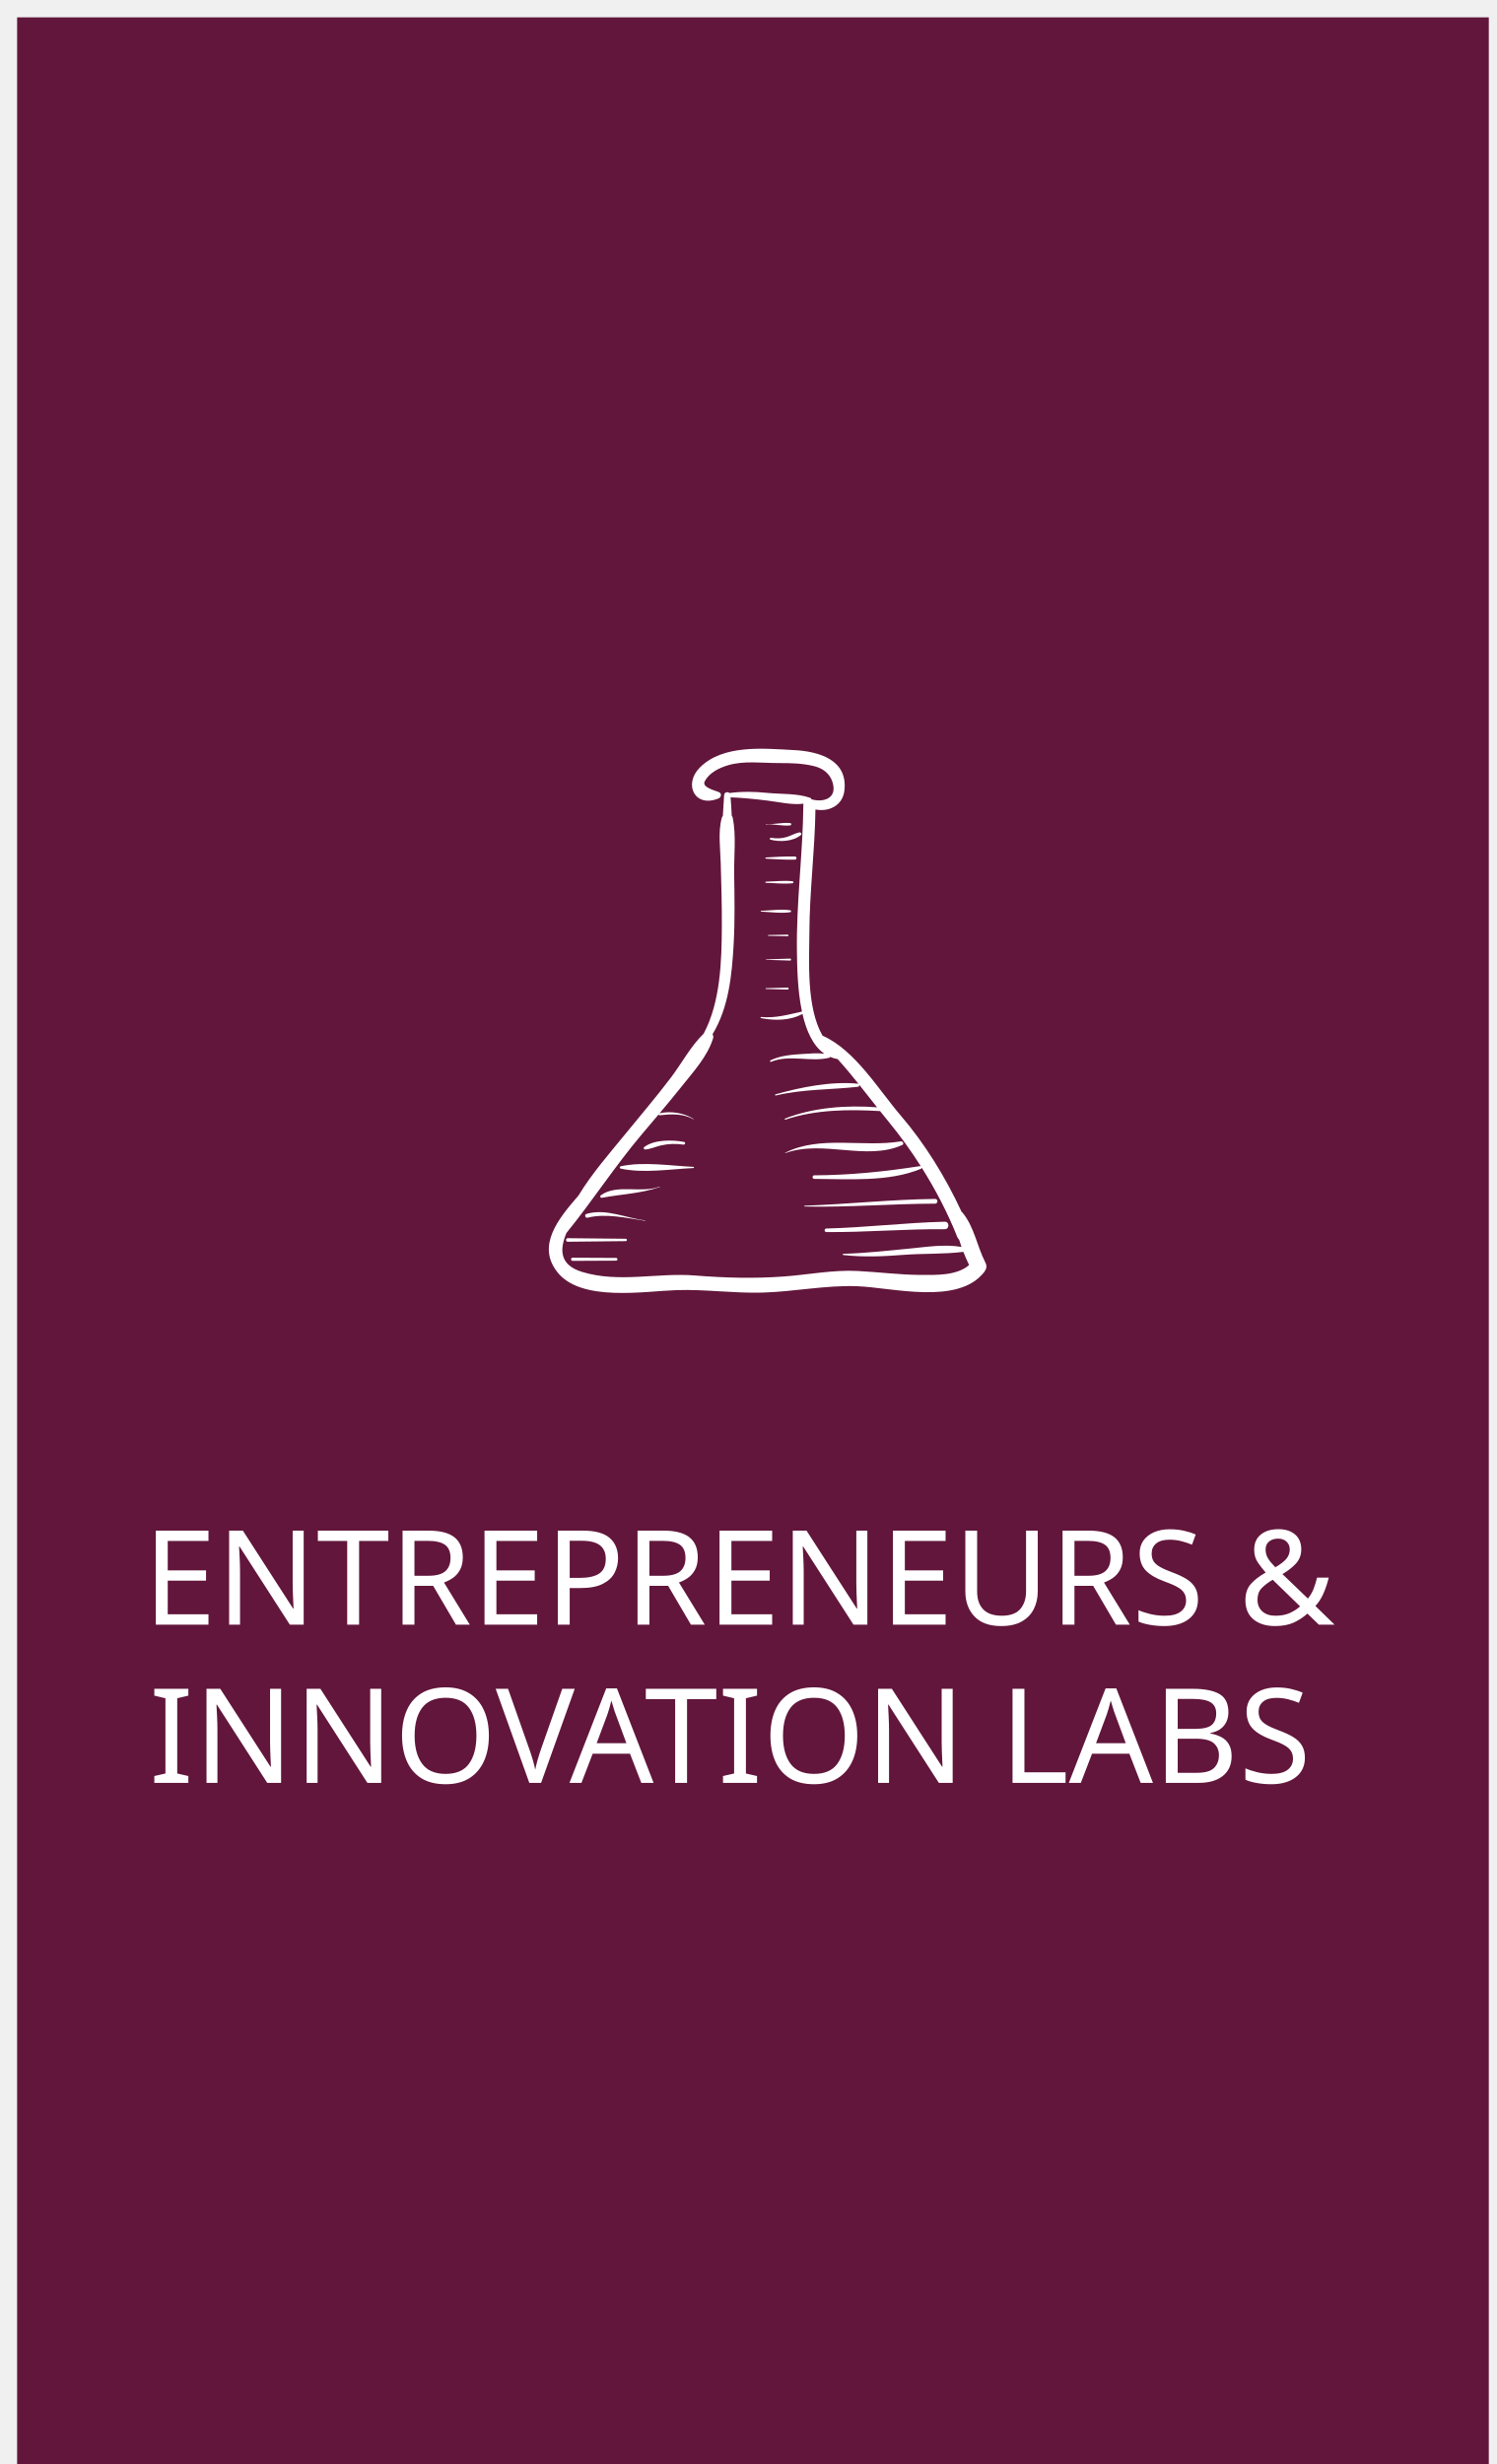
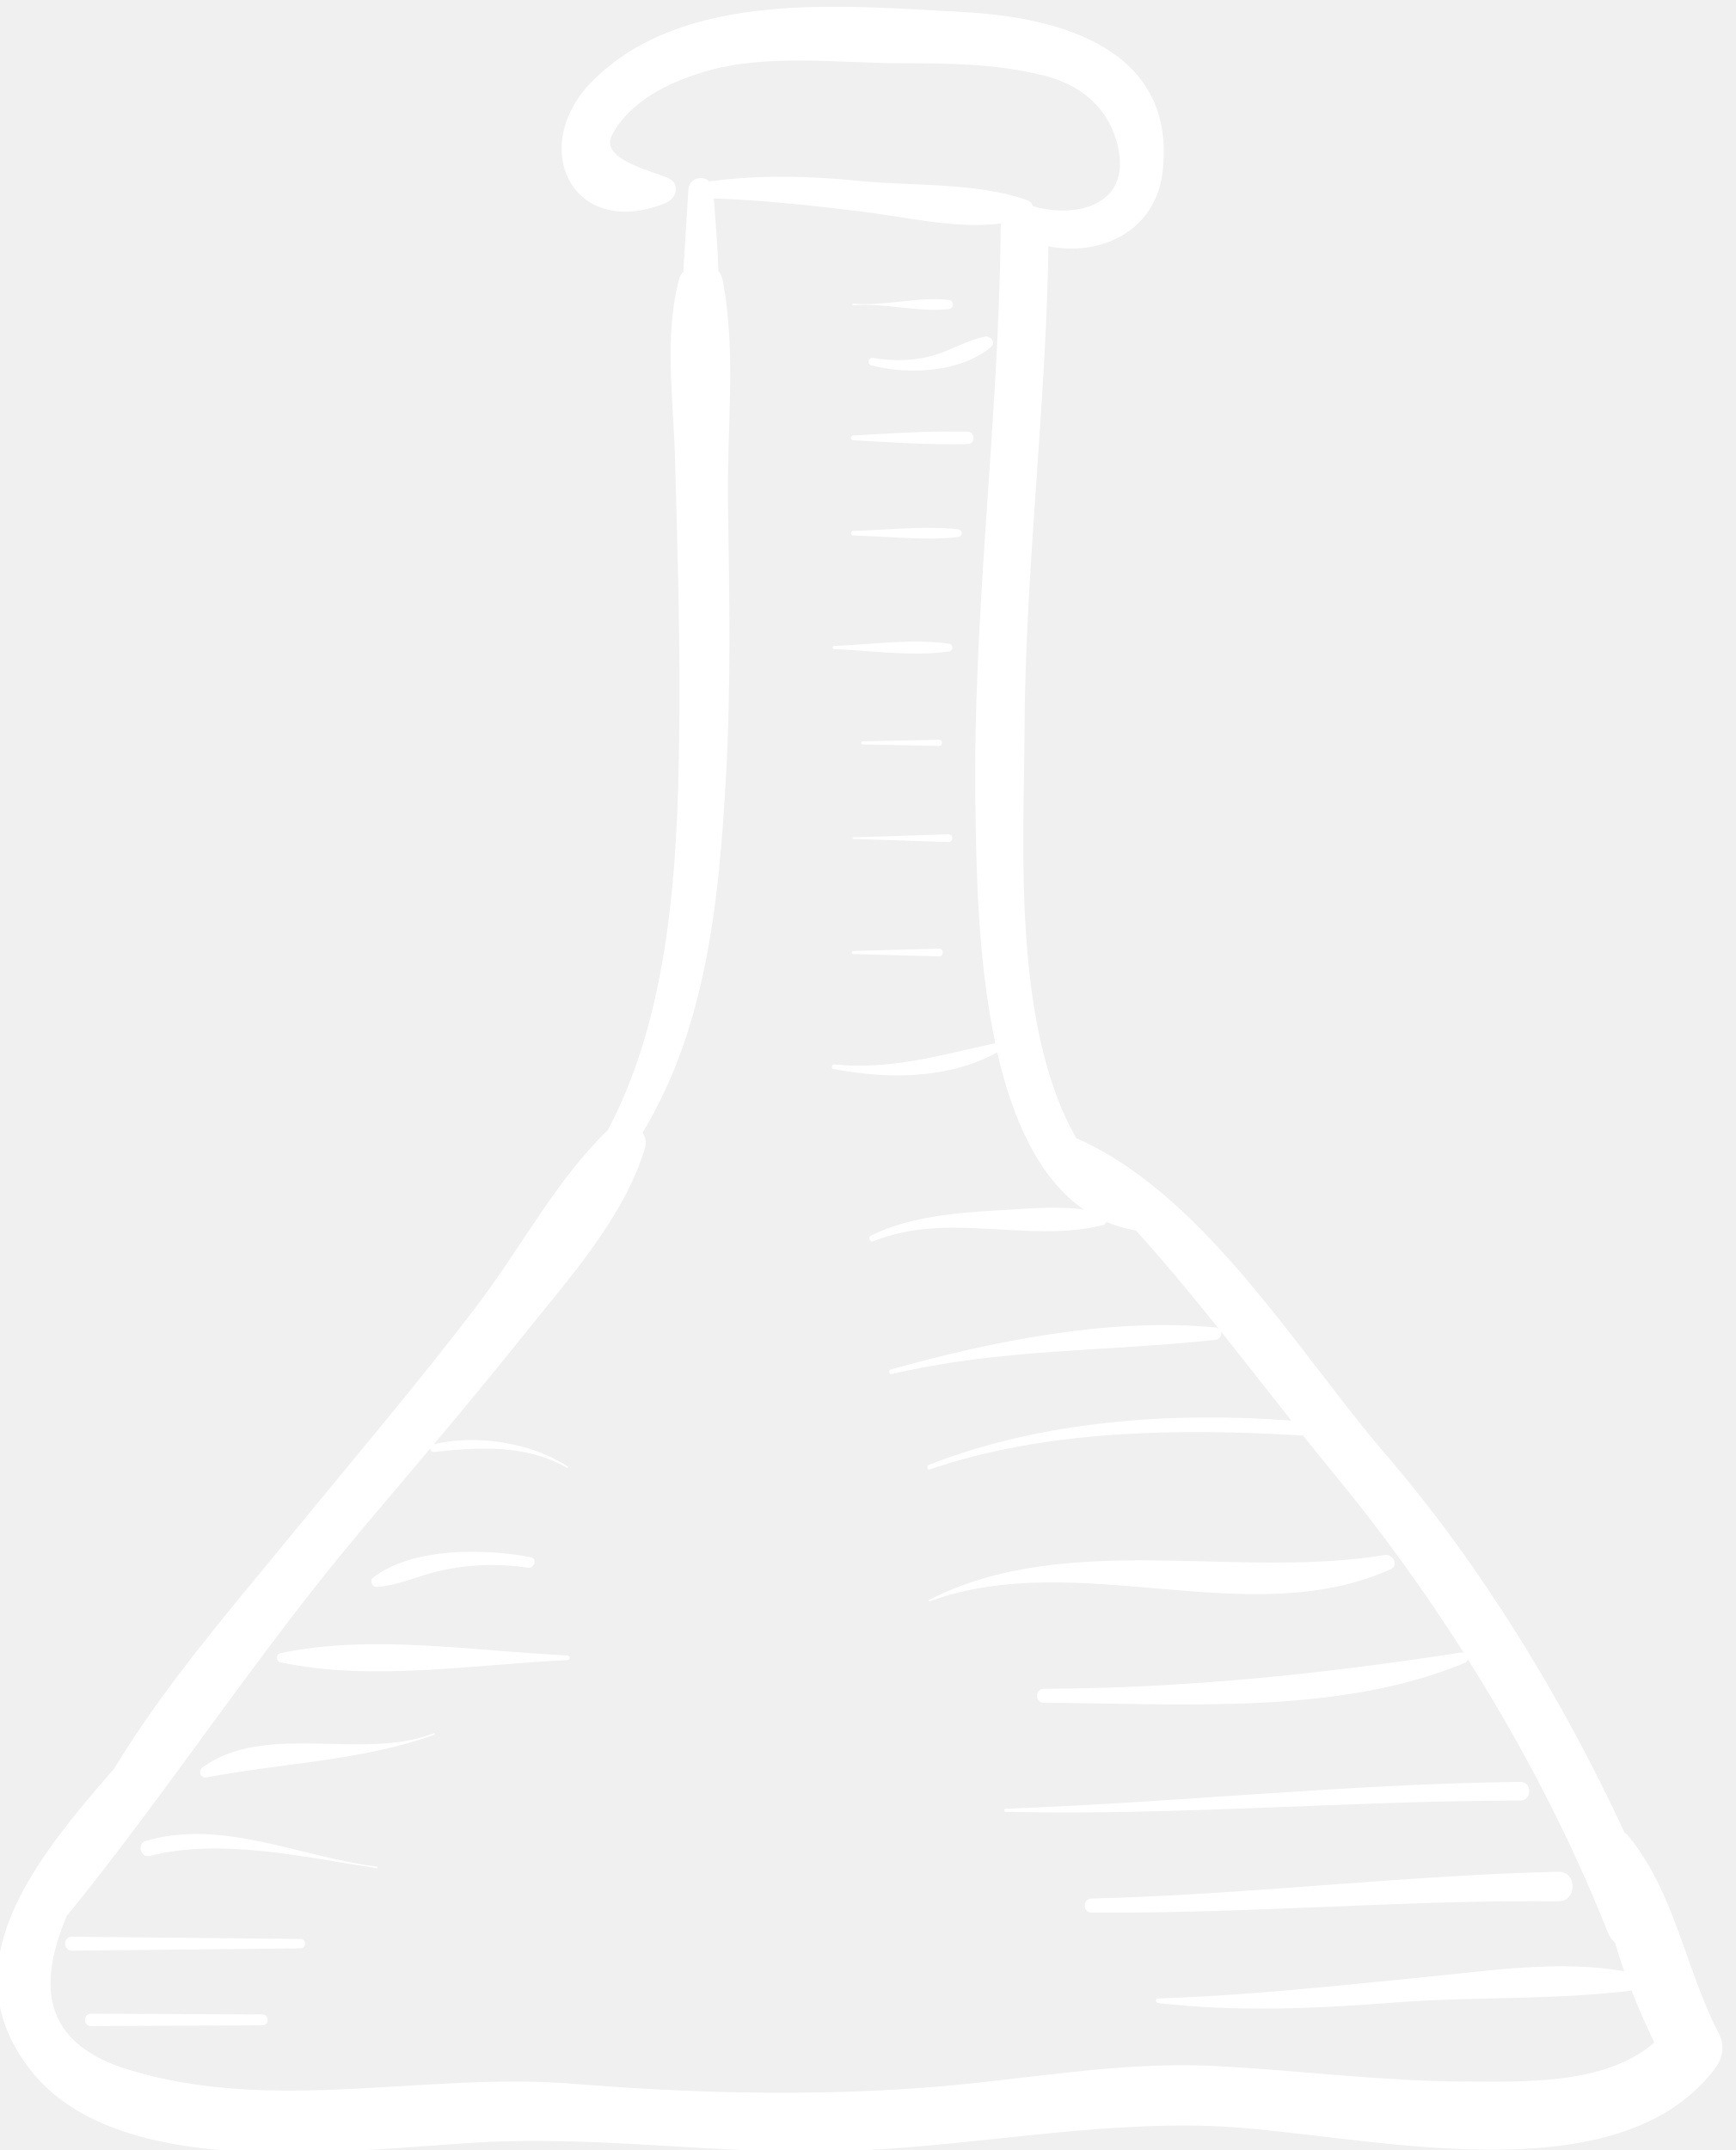
- <svg xmlns="http://www.w3.org/2000/svg" width="240" height="395" id="svg4152" version="1.1">
-   <defs id="defs4154" />
-   <g id="layer1" transform="translate(0,-657.3622)">
-     <g transform="translate(-546.6377,-1056.853)" id="g901">
-       <rect style="fill:#62163b" x="549.38" y="1716.998" width="235.944" height="393.005" id="rect903" />
-       <text transform="translate(569.575,1974.667)" id="text905">
-         <tspan style="font-size:21.129px;fill:#ffffff;font-family:Geometric415BT-BlackA" x="0" y="0" font-size="21.129" id="tspan907">ENTREPRENEURS &amp;</tspan>
-         <tspan style="font-size:21.129px;fill:#ffffff;font-family:Geometric415BT-BlackA" x="0.959" y="25.355" font-size="21.129" id="tspan909">INNOVATION LABS</tspan>
-       </text>
-       <g id="g911">
-         <g id="g913">
-           <path style="fill:#ffffff" d="m 704.619,1916.618 c -1.368,-2.668 -1.758,-5.673 -3.673,-8.016 -0.042,-0.052 -0.093,-0.088 -0.144,-0.122 -2.547,-5.49 -5.854,-10.889 -9.723,-15.39 -3.566,-4.15 -7.353,-10.551 -12.572,-12.847 -2.634,-4.578 -2.124,-12.099 -2.108,-16.468 0.024,-6.612 0.875,-13.191 0.974,-19.794 2.055,0.423 4.349,-0.562 4.639,-3.015 0.587,-4.95 -4.059,-6.293 -8.079,-6.505 -4.878,-0.256 -11.394,-0.938 -15.115,2.815 -2.645,2.667 -0.796,6.497 3.01,4.938 0.392,-0.161 0.584,-0.744 0.128,-0.982 -0.544,-0.283 -2.876,-0.753 -2.33,-1.776 0.734,-1.373 2.284,-2.123 3.685,-2.551 2.554,-0.784 5.531,-0.36 8.16,-0.365 1.923,0 3.797,0.027 5.677,0.491 1.412,0.348 2.535,1.176 2.969,2.6 0.823,2.706 -1.64,3.227 -3.342,2.728 0,-10e-4 -10e-4,-10e-4 -10e-4,-10e-4 -0.011,0 -0.023,-0.01 -0.034,-0.01 -0.039,-0.104 -0.105,-0.198 -0.231,-0.242 -2.101,-0.734 -4.615,-0.562 -6.833,-0.783 -2.074,-0.207 -4.045,-0.25 -6.095,0.019 -0.277,-0.258 -0.822,-0.142 -0.852,0.354 -0.068,1.105 -0.135,2.209 -0.204,3.313 0,0 0,10e-4 0,0 -0.076,0.09 -0.14,0.192 -0.173,0.316 -0.613,2.263 -0.229,4.947 -0.165,7.271 0.093,3.37 0.196,6.737 0.179,10.109 -0.031,5.577 -0.211,12.135 -2.916,17.215 -2.069,1.993 -3.514,4.751 -5.25,7.043 -2.421,3.195 -5.032,6.25 -7.567,9.356 -2.375,2.91 -5.158,6.095 -7.243,9.54 -3.282,3.774 -6.729,8.023 -3.418,12.263 3.789,4.852 13.933,3.082 19.12,2.91 4.563,-0.152 9.105,0.517 13.685,0.399 5.095,-0.131 10.221,-1.214 15.308,-1.023 5.646,0.213 16.175,3.082 20.338,-2.268 0.369,-0.473 0.483,-0.969 0.196,-1.525 z m -10.387,1.98 c -3.39,-0.021 -6.764,-0.465 -10.147,-0.637 -3.898,-0.198 -7.886,0.602 -11.772,0.886 -4.78,0.351 -9.496,0.223 -14.265,-0.16 -6.027,-0.483 -12.163,1.238 -18.088,-0.574 -3.58,-1.095 -3.657,-3.504 -2.509,-6.246 4.174,-5.125 7.786,-10.735 12.082,-15.809 0.902,-1.066 1.805,-2.132 2.703,-3.2 0.005,0.079 0.055,0.153 0.15,0.143 1.842,-0.198 3.736,-0.314 5.41,0.644 0.035,0.021 0.065,-0.031 0.031,-0.054 -1.496,-0.975 -3.708,-1.318 -5.444,-0.907 1.209,-1.439 2.409,-2.886 3.582,-4.355 1.849,-2.32 4.115,-4.791 4.994,-7.657 0.079,-0.253 0.025,-0.477 -0.091,-0.655 2.616,-4.305 3.112,-9.502 3.393,-14.489 0.208,-3.716 0.136,-7.446 0.079,-11.165 -0.046,-2.909 0.349,-6.182 -0.222,-9.033 -0.028,-0.143 -0.091,-0.251 -0.167,-0.347 -0.026,-0.981 -0.117,-1.968 -0.185,-2.947 1.974,0.07 3.951,0.284 5.911,0.52 1.849,0.222 3.886,0.735 5.767,0.5 0.003,10e-4 0.005,0 0.007,0 -0.011,0.06 -0.019,0.121 -0.02,0.188 -0.069,7.856 -1.152,15.657 -1.027,23.532 0.035,2.284 0.069,6.125 0.808,9.608 -0.007,10e-4 -0.009,0 -0.016,-10e-4 -2.211,0.484 -4.235,1.088 -6.536,0.862 -0.107,-0.01 -0.129,0.167 -0.025,0.186 2.2,0.417 4.656,0.421 6.655,-0.677 0.616,2.689 1.676,5.12 3.517,6.39 -1.106,-0.153 -2.247,-0.037 -3.365,0.026 -1.764,0.1 -3.69,0.247 -5.296,1.035 -0.127,0.063 -0.035,0.286 0.097,0.23 3.051,-1.232 6.298,0.093 9.333,-0.652 0.08,-0.019 0.123,-0.074 0.15,-0.136 0.374,0.158 0.773,0.278 1.202,0.348 1.168,1.288 2.28,2.633 3.372,3.997 -0.038,-0.028 -0.083,-0.049 -0.142,-0.055 -4.291,-0.409 -9.082,0.558 -13.198,1.711 -0.118,0.033 -0.069,0.212 0.05,0.184 4.396,-1.041 8.716,-0.908 13.148,-1.39 0.202,-0.022 0.279,-0.201 0.23,-0.341 0.961,1.206 1.91,2.418 2.861,3.624 -4.883,-0.369 -10.178,0.01 -14.739,1.799 -0.111,0.044 -0.067,0.224 0.05,0.183 4.729,-1.62 10.197,-1.675 15.169,-1.374 0.462,0.582 0.927,1.159 1.396,1.73 1.829,2.221 3.552,4.612 5.138,7.105 -0.03,-0.01 -0.053,-0.022 -0.089,-0.017 -5.721,0.882 -11.186,1.454 -16.989,1.479 -0.368,10e-4 -0.368,0.567 0,0.568 5.445,0.018 11.978,0.533 17.107,-1.621 0.078,-0.031 0.116,-0.086 0.135,-0.147 2.233,3.543 4.18,7.289 5.684,11.085 0.074,0.184 0.178,0.328 0.302,0.442 0.115,0.388 0.237,0.773 0.372,1.155 -2.638,-0.461 -5.418,-0.026 -8.065,0.233 -3.62,0.357 -7.247,0.755 -10.886,0.872 -0.124,0 -0.118,0.176 0,0.189 3.269,0.374 6.416,0.224 9.687,-0.028 3.169,-0.243 6.421,-0.083 9.561,-0.482 0.282,0.718 0.594,1.425 0.928,2.117 -2.003,1.726 -5.3,1.594 -7.778,1.581 z" id="path915" />
-           <path style="fill:#ffffff" d="m 691.291,1897.766 c 0.352,-0.158 0.083,-0.631 -0.244,-0.578 -6.021,1.005 -12.946,-1.025 -18.53,1.827 -0.031,0.017 -0.009,0.07 0.024,0.058 6.036,-2.205 12.972,1.301 18.75,-1.307 z" id="path917" />
-           <path style="fill:#ffffff" d="m 696.557,1906.413 c -6.992,0.082 -13.941,0.839 -20.923,1.091 -0.082,0 -0.082,0.124 0,0.126 6.987,0.159 13.941,-0.448 20.923,-0.459 0.489,0 0.489,-0.765 0,-0.758 z" id="path919" />
-           <path style="fill:#ffffff" d="m 698.106,1910.066 c -6.342,0.153 -12.645,0.934 -18.985,1.091 -0.367,0.01 -0.368,0.565 0,0.568 6.334,0.056 12.651,-0.516 18.985,-0.458 0.775,0.01 0.773,-1.22 0,-1.201 z" id="path921" />
-           <path style="fill:#ffffff" d="m 657.81,1901.272 c -3.731,-0.169 -8.002,-0.883 -11.674,-0.088 -0.181,0.04 -0.181,0.326 0,0.366 3.672,0.795 7.943,0.082 11.674,-0.088 0.122,0 0.122,-0.185 0,-0.19 z" id="path923" />
-           <path style="fill:#ffffff" d="m 642.975,1905.825 c -0.203,0.149 -0.084,0.453 0.169,0.405 3.057,-0.581 6.309,-0.674 9.249,-1.73 0.042,-0.014 0.023,-0.082 -0.018,-0.065 -2.852,1.137 -6.861,-0.476 -9.4,1.39 z" id="path925" />
-           <path style="fill:#ffffff" d="m 640.677,1908.812 c -0.391,0.114 -0.227,0.709 0.168,0.609 2.89,-0.737 6.315,0.063 9.206,0.502 0.049,0.01 0.058,-0.059 0.009,-0.066 -3.068,-0.373 -6.28,-1.961 -9.383,-1.045 z" id="path927" />
-           <path style="fill:#ffffff" d="m 646.961,1912.801 -9.299,-0.095 c -0.367,0 -0.367,0.574 0,0.57 l 9.299,-0.095 c 0.244,0 0.244,-0.377 0,-0.38 z" id="path929" />
-           <path style="fill:#ffffff" d="m 645.411,1915.869 c -2.324,-0.01 -4.649,-0.021 -6.974,-0.032 -0.325,0 -0.325,0.507 0,0.505 2.324,-0.011 4.65,-0.02 6.974,-0.031 0.285,0 0.285,-0.439 0,-0.442 z" id="path931" />
-           <path style="fill:#ffffff" d="m 650.061,1898.488 c 0.865,-0.056 1.693,-0.456 2.542,-0.651 1.179,-0.27 2.404,-0.311 3.599,-0.132 0.276,0.042 0.401,-0.371 0.117,-0.426 -1.879,-0.363 -4.83,-0.403 -6.413,0.832 -0.154,0.118 -0.026,0.389 0.155,0.377 z" id="path933" />
-           <path style="fill:#ffffff" d="m 673.308,1846.537 c 0.245,-0.025 0.245,-0.354 0,-0.379 -1.279,-0.131 -2.592,0.263 -3.874,0.156 -0.044,0 -0.044,0.071 0,0.067 1.282,-0.107 2.595,0.288 3.874,0.156 z" id="path935" />
-           <path style="fill:#ffffff" d="m 670.251,1848.52 c -0.197,-0.035 -0.285,0.251 -0.084,0.304 1.508,0.391 3.628,0.295 4.871,-0.749 0.21,-0.175 -0.02,-0.467 -0.246,-0.422 -0.696,0.141 -1.316,0.523 -1.998,0.735 -0.829,0.258 -1.692,0.277 -2.543,0.132 z" id="path937" />
-           <path style="fill:#ffffff" d="m 669.434,1851.866 c 1.552,0.089 3.094,0.194 4.649,0.158 0.326,-0.01 0.326,-0.498 0,-0.506 -1.555,-0.037 -3.097,0.069 -4.649,0.158 -0.122,0.01 -0.122,0.183 0,0.19 z" id="path939" />
-           <path style="fill:#ffffff" d="m 669.434,1855.741 c 1.39,0.031 2.879,0.218 4.261,0.063 0.204,-0.022 0.204,-0.292 0,-0.316 -1.382,-0.155 -2.871,0.032 -4.261,0.064 -0.122,0 -0.122,0.186 0,0.189 z" id="path941" />
-           <path style="fill:#ffffff" d="m 668.658,1860.359 c 1.52,0.057 3.187,0.317 4.692,0.089 0.152,-0.022 0.152,-0.282 0,-0.304 -1.506,-0.228 -3.172,0.032 -4.692,0.088 -0.081,0 -0.081,0.124 0,0.127 z" id="path943" />
-           <path style="fill:#ffffff" d="m 672.922,1864.297 c 0.164,0 0.164,-0.256 0,-0.253 -1.034,0.021 -2.066,0.042 -3.1,0.063 -0.082,0 -0.082,0.125 0,0.126 1.033,0.022 2.066,0.043 3.1,0.064 z" id="path945" />
-           <path style="fill:#ffffff" d="m 673.308,1867.887 -3.874,0.126 c -0.041,10e-4 -0.041,0.062 0,0.063 l 3.874,0.127 c 0.205,0.01 0.205,-0.322 0,-0.316 z" id="path947" />
-           <path style="fill:#ffffff" d="m 672.922,1872.536 -3.487,0.095 c -0.083,0 -0.083,0.125 0,0.126 l 3.487,0.095 c 0.204,0.01 0.204,-0.321 0,-0.316 z" id="path949" />
-         </g>
+ <svg xmlns="http://www.w3.org/2000/svg" width="503" height="623" id="svg6023" version="1.1">
+   <defs id="defs6025" />
+   <g id="layer1" transform="translate(0,-429.3622)">
+     <g transform="matrix(7.127281,0,0,7.127281,-4523.959,-12641.85)" id="g911">
+       <g id="g913">
+         <path style="fill:#ffffff" d="m 704.619,1916.618 c -1.368,-2.668 -1.758,-5.673 -3.673,-8.016 -0.042,-0.052 -0.093,-0.088 -0.144,-0.122 -2.547,-5.49 -5.854,-10.889 -9.723,-15.39 -3.566,-4.15 -7.353,-10.551 -12.572,-12.847 -2.634,-4.578 -2.124,-12.099 -2.108,-16.468 0.024,-6.612 0.875,-13.191 0.974,-19.794 2.055,0.423 4.349,-0.562 4.639,-3.015 0.587,-4.95 -4.059,-6.293 -8.079,-6.505 -4.878,-0.256 -11.394,-0.938 -15.115,2.815 -2.645,2.667 -0.796,6.497 3.01,4.938 0.392,-0.161 0.584,-0.744 0.128,-0.982 -0.544,-0.283 -2.876,-0.753 -2.33,-1.776 0.734,-1.373 2.284,-2.123 3.685,-2.551 2.554,-0.784 5.531,-0.36 8.16,-0.365 1.923,0 3.797,0.027 5.677,0.491 1.412,0.348 2.535,1.176 2.969,2.6 0.823,2.706 -1.64,3.227 -3.342,2.728 0,-10e-4 -10e-4,-10e-4 -10e-4,-10e-4 -0.011,0 -0.023,-0.01 -0.034,-0.01 -0.039,-0.104 -0.105,-0.198 -0.231,-0.242 -2.101,-0.734 -4.615,-0.562 -6.833,-0.783 -2.074,-0.207 -4.045,-0.25 -6.095,0.019 -0.277,-0.258 -0.822,-0.142 -0.852,0.354 -0.068,1.105 -0.135,2.209 -0.204,3.313 0,0 0,10e-4 0,0 -0.076,0.09 -0.14,0.192 -0.173,0.316 -0.613,2.263 -0.229,4.947 -0.165,7.271 0.093,3.37 0.196,6.737 0.179,10.109 -0.031,5.577 -0.211,12.135 -2.916,17.215 -2.069,1.993 -3.514,4.751 -5.25,7.043 -2.421,3.195 -5.032,6.25 -7.567,9.356 -2.375,2.91 -5.158,6.095 -7.243,9.54 -3.282,3.774 -6.729,8.023 -3.418,12.263 3.789,4.852 13.933,3.082 19.12,2.91 4.563,-0.152 9.105,0.517 13.685,0.399 5.095,-0.131 10.221,-1.214 15.308,-1.023 5.646,0.213 16.175,3.082 20.338,-2.268 0.369,-0.473 0.483,-0.969 0.196,-1.525 z m -10.387,1.98 c -3.39,-0.021 -6.764,-0.465 -10.147,-0.637 -3.898,-0.198 -7.886,0.602 -11.772,0.886 -4.78,0.351 -9.496,0.223 -14.265,-0.16 -6.027,-0.483 -12.163,1.238 -18.088,-0.574 -3.58,-1.095 -3.657,-3.504 -2.509,-6.246 4.174,-5.125 7.786,-10.735 12.082,-15.809 0.902,-1.066 1.805,-2.132 2.703,-3.2 0.005,0.079 0.055,0.153 0.15,0.143 1.842,-0.198 3.736,-0.314 5.41,0.644 0.035,0.021 0.065,-0.031 0.031,-0.054 -1.496,-0.975 -3.708,-1.318 -5.444,-0.907 1.209,-1.439 2.409,-2.886 3.582,-4.355 1.849,-2.32 4.115,-4.791 4.994,-7.657 0.079,-0.253 0.025,-0.477 -0.091,-0.655 2.616,-4.305 3.112,-9.502 3.393,-14.489 0.208,-3.716 0.136,-7.446 0.079,-11.165 -0.046,-2.909 0.349,-6.182 -0.222,-9.033 -0.028,-0.143 -0.091,-0.251 -0.167,-0.347 -0.026,-0.981 -0.117,-1.968 -0.185,-2.947 1.974,0.07 3.951,0.284 5.911,0.52 1.849,0.222 3.886,0.735 5.767,0.5 0.003,10e-4 0.005,0 0.007,0 -0.011,0.06 -0.019,0.121 -0.02,0.188 -0.069,7.856 -1.152,15.657 -1.027,23.532 0.035,2.284 0.069,6.125 0.808,9.608 -0.007,10e-4 -0.009,0 -0.016,-10e-4 -2.211,0.484 -4.235,1.088 -6.536,0.862 -0.107,-0.01 -0.129,0.167 -0.025,0.186 2.2,0.417 4.656,0.421 6.655,-0.677 0.616,2.689 1.676,5.12 3.517,6.39 -1.106,-0.153 -2.247,-0.037 -3.365,0.026 -1.764,0.1 -3.69,0.247 -5.296,1.035 -0.127,0.063 -0.035,0.286 0.097,0.23 3.051,-1.232 6.298,0.093 9.333,-0.652 0.08,-0.019 0.123,-0.074 0.15,-0.136 0.374,0.158 0.773,0.278 1.202,0.348 1.168,1.288 2.28,2.633 3.372,3.997 -0.038,-0.028 -0.083,-0.049 -0.142,-0.055 -4.291,-0.409 -9.082,0.558 -13.198,1.711 -0.118,0.033 -0.069,0.212 0.05,0.184 4.396,-1.041 8.716,-0.908 13.148,-1.39 0.202,-0.022 0.279,-0.201 0.23,-0.341 0.961,1.206 1.91,2.418 2.861,3.624 -4.883,-0.369 -10.178,0.01 -14.739,1.799 -0.111,0.044 -0.067,0.224 0.05,0.183 4.729,-1.62 10.197,-1.675 15.169,-1.374 0.462,0.582 0.927,1.159 1.396,1.73 1.829,2.221 3.552,4.612 5.138,7.105 -0.03,-0.01 -0.053,-0.022 -0.089,-0.017 -5.721,0.882 -11.186,1.454 -16.989,1.479 -0.368,10e-4 -0.368,0.567 0,0.568 5.445,0.018 11.978,0.533 17.107,-1.621 0.078,-0.031 0.116,-0.086 0.135,-0.147 2.233,3.543 4.18,7.289 5.684,11.085 0.074,0.184 0.178,0.328 0.302,0.442 0.115,0.388 0.237,0.773 0.372,1.155 -2.638,-0.461 -5.418,-0.026 -8.065,0.233 -3.62,0.357 -7.247,0.755 -10.886,0.872 -0.124,0 -0.118,0.176 0,0.189 3.269,0.374 6.416,0.224 9.687,-0.028 3.169,-0.243 6.421,-0.083 9.561,-0.482 0.282,0.718 0.594,1.425 0.928,2.117 -2.003,1.726 -5.3,1.594 -7.778,1.581 z" id="path915" />
+         <path style="fill:#ffffff" d="m 691.291,1897.766 c 0.352,-0.158 0.083,-0.631 -0.244,-0.578 -6.021,1.005 -12.946,-1.025 -18.53,1.827 -0.031,0.017 -0.009,0.07 0.024,0.058 6.036,-2.205 12.972,1.301 18.75,-1.307 z" id="path917" />
+         <path style="fill:#ffffff" d="m 696.557,1906.413 c -6.992,0.082 -13.941,0.839 -20.923,1.091 -0.082,0 -0.082,0.124 0,0.126 6.987,0.159 13.941,-0.448 20.923,-0.459 0.489,0 0.489,-0.765 0,-0.758 z" id="path919" />
+         <path style="fill:#ffffff" d="m 698.106,1910.066 c -6.342,0.153 -12.645,0.934 -18.985,1.091 -0.367,0.01 -0.368,0.565 0,0.568 6.334,0.056 12.651,-0.516 18.985,-0.458 0.775,0.01 0.773,-1.22 0,-1.201 z" id="path921" />
+         <path style="fill:#ffffff" d="m 657.81,1901.272 c -3.731,-0.169 -8.002,-0.883 -11.674,-0.088 -0.181,0.04 -0.181,0.326 0,0.366 3.672,0.795 7.943,0.082 11.674,-0.088 0.122,0 0.122,-0.185 0,-0.19 z" id="path923" />
+         <path style="fill:#ffffff" d="m 642.975,1905.825 c -0.203,0.149 -0.084,0.453 0.169,0.405 3.057,-0.581 6.309,-0.674 9.249,-1.73 0.042,-0.014 0.023,-0.082 -0.018,-0.065 -2.852,1.137 -6.861,-0.476 -9.4,1.39 z" id="path925" />
+         <path style="fill:#ffffff" d="m 640.677,1908.812 c -0.391,0.114 -0.227,0.709 0.168,0.609 2.89,-0.737 6.315,0.063 9.206,0.502 0.049,0.01 0.058,-0.059 0.009,-0.066 -3.068,-0.373 -6.28,-1.961 -9.383,-1.045 z" id="path927" />
+         <path style="fill:#ffffff" d="m 646.961,1912.801 -9.299,-0.095 c -0.367,0 -0.367,0.574 0,0.57 l 9.299,-0.095 c 0.244,0 0.244,-0.377 0,-0.38 z" id="path929" />
+         <path style="fill:#ffffff" d="m 645.411,1915.869 c -2.324,-0.01 -4.649,-0.021 -6.974,-0.032 -0.325,0 -0.325,0.507 0,0.505 2.324,-0.011 4.65,-0.02 6.974,-0.031 0.285,0 0.285,-0.439 0,-0.442 z" id="path931" />
+         <path style="fill:#ffffff" d="m 650.061,1898.488 c 0.865,-0.056 1.693,-0.456 2.542,-0.651 1.179,-0.27 2.404,-0.311 3.599,-0.132 0.276,0.042 0.401,-0.371 0.117,-0.426 -1.879,-0.363 -4.83,-0.403 -6.413,0.832 -0.154,0.118 -0.026,0.389 0.155,0.377 z" id="path933" />
+         <path style="fill:#ffffff" d="m 673.308,1846.537 c 0.245,-0.025 0.245,-0.354 0,-0.379 -1.279,-0.131 -2.592,0.263 -3.874,0.156 -0.044,0 -0.044,0.071 0,0.067 1.282,-0.107 2.595,0.288 3.874,0.156 z" id="path935" />
+         <path style="fill:#ffffff" d="m 670.251,1848.52 c -0.197,-0.035 -0.285,0.251 -0.084,0.304 1.508,0.391 3.628,0.295 4.871,-0.749 0.21,-0.175 -0.02,-0.467 -0.246,-0.422 -0.696,0.141 -1.316,0.523 -1.998,0.735 -0.829,0.258 -1.692,0.277 -2.543,0.132 z" id="path937" />
+         <path style="fill:#ffffff" d="m 669.434,1851.866 c 1.552,0.089 3.094,0.194 4.649,0.158 0.326,-0.01 0.326,-0.498 0,-0.506 -1.555,-0.037 -3.097,0.069 -4.649,0.158 -0.122,0.01 -0.122,0.183 0,0.19 z" id="path939" />
+         <path style="fill:#ffffff" d="m 669.434,1855.741 c 1.39,0.031 2.879,0.218 4.261,0.063 0.204,-0.022 0.204,-0.292 0,-0.316 -1.382,-0.155 -2.871,0.032 -4.261,0.064 -0.122,0 -0.122,0.186 0,0.189 z" id="path941" />
+         <path style="fill:#ffffff" d="m 668.658,1860.359 c 1.52,0.057 3.187,0.317 4.692,0.089 0.152,-0.022 0.152,-0.282 0,-0.304 -1.506,-0.228 -3.172,0.032 -4.692,0.088 -0.081,0 -0.081,0.124 0,0.127 z" id="path943" />
+         <path style="fill:#ffffff" d="m 672.922,1864.297 c 0.164,0 0.164,-0.256 0,-0.253 -1.034,0.021 -2.066,0.042 -3.1,0.063 -0.082,0 -0.082,0.125 0,0.126 1.033,0.022 2.066,0.043 3.1,0.064 z" id="path945" />
+         <path style="fill:#ffffff" d="m 673.308,1867.887 -3.874,0.126 c -0.041,10e-4 -0.041,0.062 0,0.063 l 3.874,0.127 c 0.205,0.01 0.205,-0.322 0,-0.316 z" id="path947" />
+         <path style="fill:#ffffff" d="m 672.922,1872.536 -3.487,0.095 c -0.083,0 -0.083,0.125 0,0.126 l 3.487,0.095 c 0.204,0.01 0.204,-0.321 0,-0.316 z" id="path949" />
      </g>
    </g>
  </g>
</svg>
